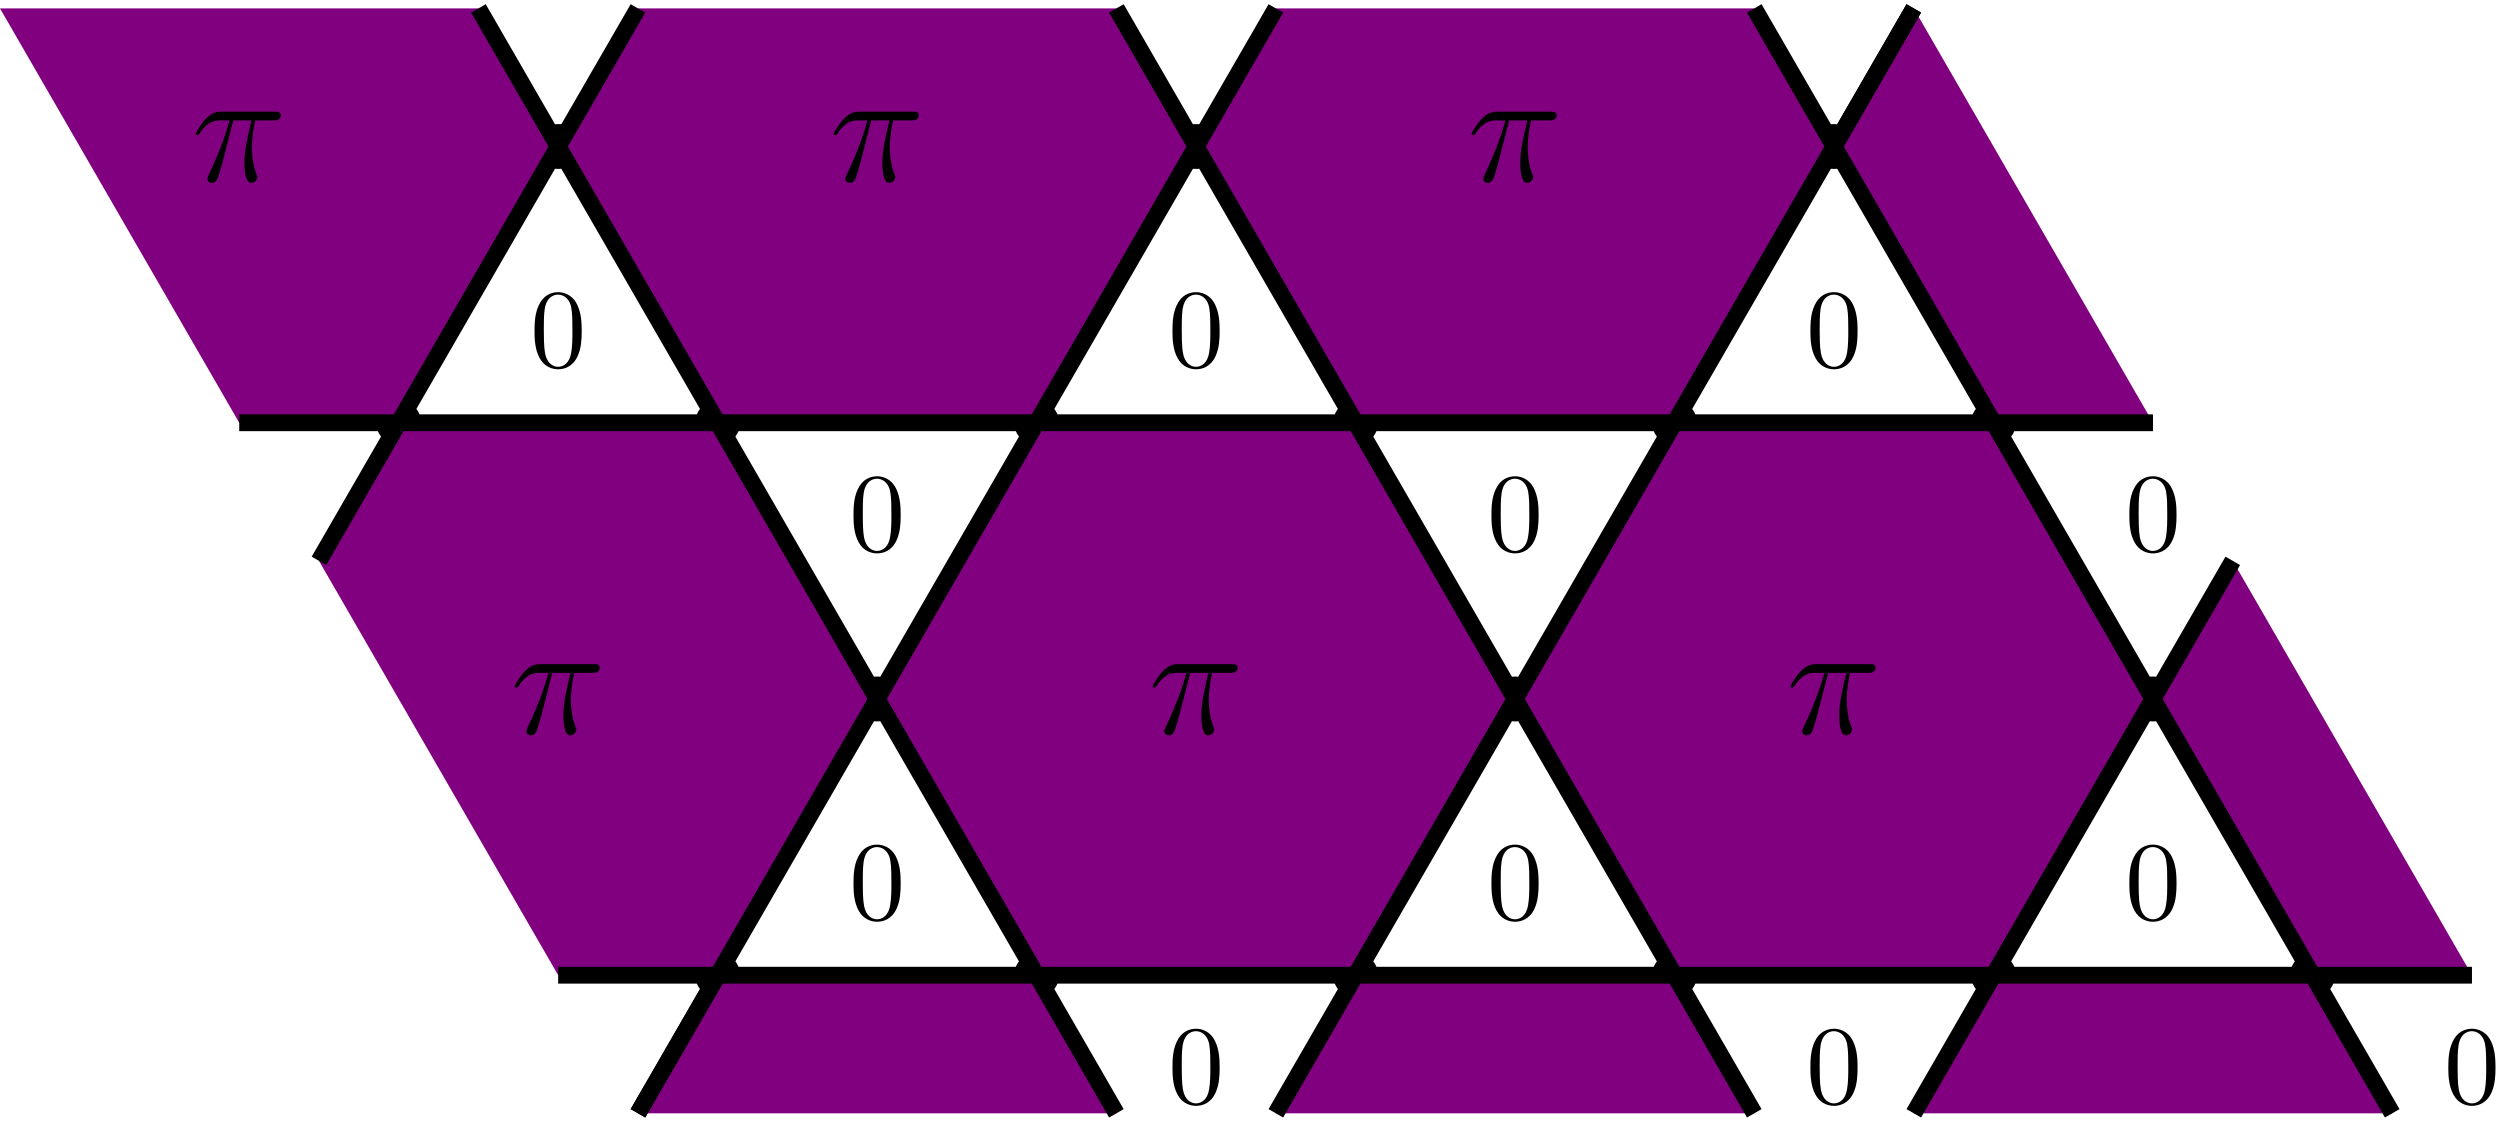
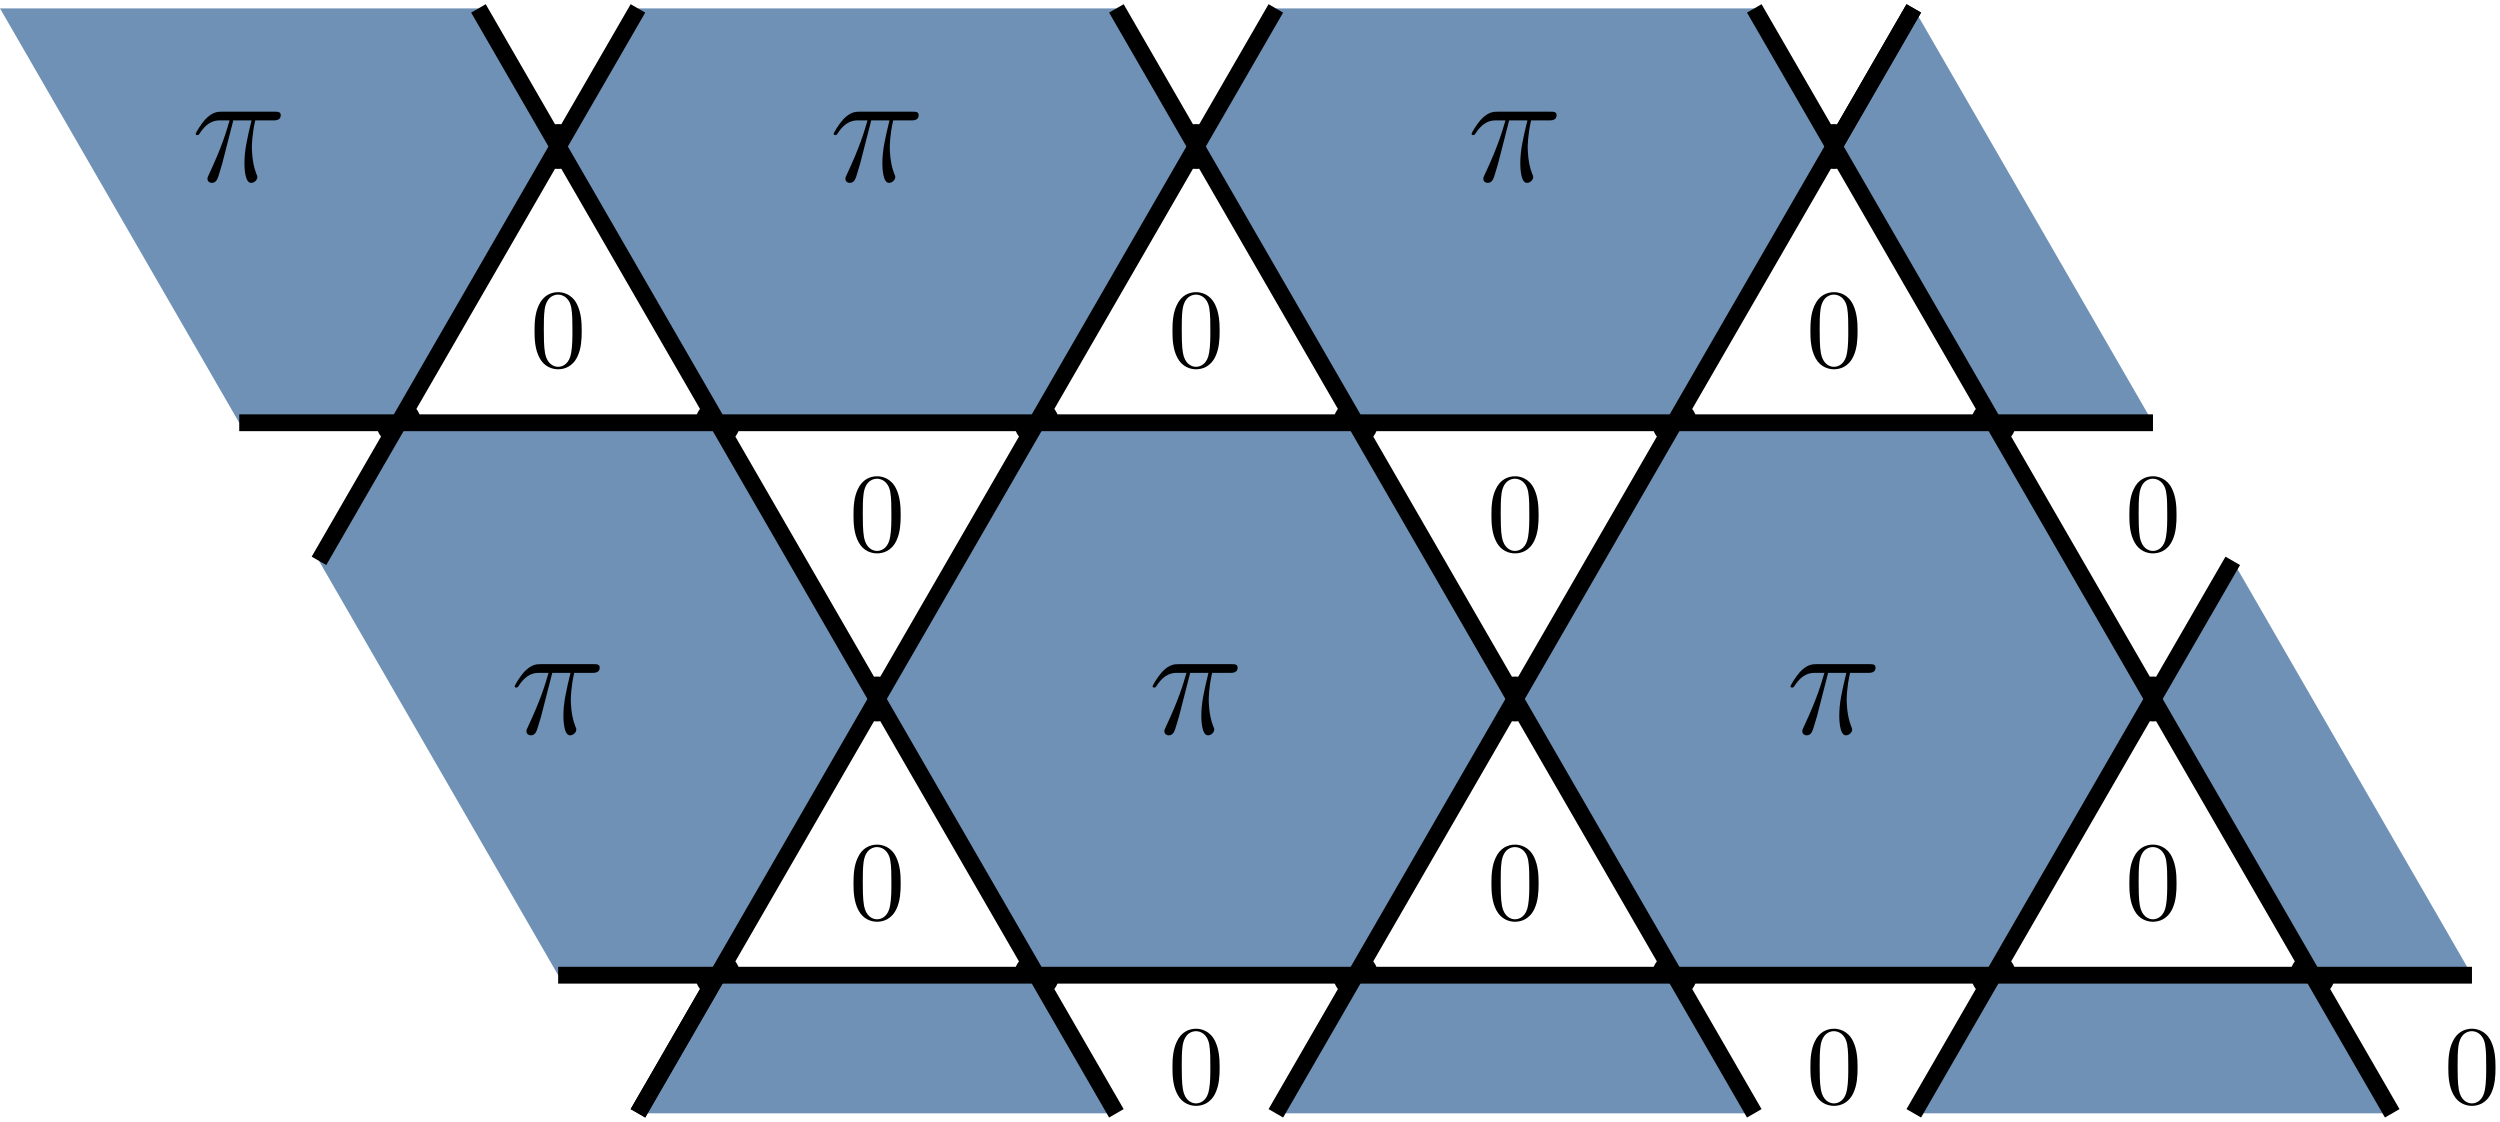
<svg xmlns="http://www.w3.org/2000/svg" xmlns:xlink="http://www.w3.org/1999/xlink" version="1.1" width="222.179pt" height="99.689pt" viewBox="-67.019 -67.02 222.179 99.689">
  <defs>
    <path id="g0-25" d="M3.716-5.409H5.337C4.949-3.802 4.706-2.754 4.706-1.607C4.706-1.406 4.706 .143 5.294 .143C5.595 .143 5.853-.129 5.853-.373C5.853-.445 5.853-.473 5.753-.689C5.365-1.679 5.365-2.912 5.365-3.013C5.365-3.099 5.365-4.117 5.667-5.409H7.274C7.46-5.409 7.933-5.409 7.933-5.868C7.933-6.183 7.661-6.183 7.403-6.183H2.683C2.353-6.183 1.865-6.183 1.205-5.48C.832-5.064 .373-4.304 .373-4.218S.445-4.103 .531-4.103C.631-4.103 .646-4.146 .717-4.232C1.463-5.409 2.209-5.409 2.568-5.409H3.386C3.07-4.333 2.711-3.084 1.535-.574C1.42-.344 1.42-.316 1.42-.23C1.42 .072 1.679 .143 1.808 .143C2.224 .143 2.338-.23 2.511-.832C2.74-1.564 2.74-1.592 2.884-2.166L3.716-5.409Z" />
    <path id="g1-48" d="M4.583-3.188C4.583-3.985 4.533-4.782 4.184-5.519C3.726-6.476 2.909-6.635 2.491-6.635C1.893-6.635 1.166-6.376 .757-5.45C.438-4.762 .389-3.985 .389-3.188C.389-2.441 .428-1.544 .837-.787C1.265 .02 1.993 .219 2.481 .219C3.019 .219 3.776 .01 4.214-.936C4.533-1.624 4.583-2.401 4.583-3.188ZM2.481 0C2.092 0 1.504-.249 1.325-1.205C1.215-1.803 1.215-2.72 1.215-3.308C1.215-3.945 1.215-4.603 1.295-5.141C1.484-6.326 2.232-6.416 2.481-6.416C2.809-6.416 3.467-6.237 3.656-5.25C3.756-4.692 3.756-3.935 3.756-3.308C3.756-2.56 3.756-1.883 3.646-1.245C3.497-.299 2.929 0 2.481 0Z" />
  </defs>
  <g id="page1">
    <path d="M-1.246 19.648C-1.246 18.547-2.137 17.656-3.238 17.656C-4.34 17.656-5.231 18.547-5.231 19.648C-5.231 20.75-4.34 21.641-3.238 21.641C-2.137 21.641-1.246 20.75-1.246 19.648Z" />
    <path d="M27.102 19.648C27.102 18.547 26.207 17.656 25.109 17.656C24.008 17.656 23.117 18.547 23.117 19.648C23.117 20.75 24.008 21.641 25.109 21.641C26.207 21.641 27.102 20.75 27.102 19.648Z" />
    <path d="M12.926-4.902C12.926-6 12.035-6.894 10.934-6.894C9.836-6.894 8.941-6 8.941-4.902C8.941-3.801 9.836-2.906 10.934-2.906C12.035-2.906 12.926-3.801 12.926-4.902Z" />
    <path d="M-29.594-29.449C-29.594-30.551-30.484-31.441-31.586-31.441C-32.688-31.441-33.578-30.551-33.578-29.449C-33.578-28.348-32.688-27.457-31.586-27.457C-30.484-27.457-29.594-28.348-29.594-29.449Z" />
    <path d="M-1.246-29.449C-1.246-30.551-2.137-31.441-3.238-31.441C-4.34-31.441-5.231-30.551-5.231-29.449C-5.231-28.348-4.34-27.457-3.238-27.457C-2.137-27.457-1.246-28.348-1.246-29.449Z" />
    <path d="M-15.418-54C-15.418-55.098-16.312-55.992-17.414-55.992C-18.512-55.992-19.406-55.098-19.406-54C-19.406-52.898-18.512-52.008-17.414-52.008C-16.312-52.008-15.418-52.898-15.418-54Z" />
    <path d="M55.449 19.648C55.449 18.547 54.555 17.656 53.453 17.656C52.355 17.656 51.461 18.547 51.461 19.648C51.461 20.75 52.355 21.641 53.453 21.641C54.555 21.641 55.449 20.75 55.449 19.648Z" />
    <path d="M83.793 19.648C83.793 18.547 82.902 17.656 81.8 17.656C80.699 17.656 79.808 18.547 79.808 19.648C79.808 20.75 80.699 21.641 81.8 21.641C82.902 21.641 83.793 20.75 83.793 19.648Z" />
    <path d="M69.621-4.902C69.621-6 68.73-6.894 67.629-6.894C66.527-6.894 65.637-6 65.637-4.902C65.637-3.801 66.527-2.906 67.629-2.906C68.73-2.906 69.621-3.801 69.621-4.902Z" />
    <path d="M27.102-29.449C27.102-30.551 26.207-31.441 25.109-31.441C24.008-31.441 23.117-30.551 23.117-29.449C23.117-28.348 24.008-27.457 25.109-27.457C26.207-27.457 27.102-28.348 27.102-29.449Z" />
    <path d="M55.449-29.449C55.449-30.551 54.555-31.441 53.453-31.441C52.355-31.441 51.461-30.551 51.461-29.449C51.461-28.348 52.355-27.457 53.453-27.457C54.555-27.457 55.449-28.348 55.449-29.449Z" />
    <path d="M41.273-54C41.273-55.098 40.383-55.992 39.281-55.992C38.18-55.992 37.289-55.098 37.289-54C37.289-52.898 38.18-52.008 39.281-52.008C40.383-52.008 41.273-52.898 41.273-54Z" />
    <path d="M112.14 19.648C112.14 18.547 111.25 17.656 110.148 17.656S108.156 18.547 108.156 19.648C108.156 20.75 109.046 21.641 110.148 21.641S112.14 20.75 112.14 19.648Z" />
    <path d="M140.488 19.648C140.488 18.547 139.597 17.656 138.496 17.656C137.394 17.656 136.504 18.547 136.504 19.648C136.504 20.75 137.394 21.641 138.496 21.641C139.597 21.641 140.488 20.75 140.488 19.648Z" />
    <path d="M126.312-4.902C126.312-6 125.421-6.894 124.32-6.894C123.222-6.894 122.328-6 122.328-4.902C122.328-3.801 123.222-2.906 124.32-2.906C125.421-2.906 126.312-3.801 126.312-4.902Z" />
    <path d="M83.793-29.449C83.793-30.551 82.902-31.441 81.8-31.441C80.699-31.441 79.808-30.551 79.808-29.449C79.808-28.348 80.699-27.457 81.8-27.457C82.902-27.457 83.793-28.348 83.793-29.449Z" />
    <path d="M112.14-29.449C112.14-30.551 111.25-31.441 110.148-31.441S108.156-30.551 108.156-29.449C108.156-28.348 109.046-27.457 110.148-27.457S112.14-28.348 112.14-29.449Z" />
    <path d="M97.968-54C97.968-55.098 97.074-55.992 95.976-55.992C94.875-55.992 93.984-55.098 93.984-54C93.984-52.898 94.875-52.008 95.976-52.008C97.074-52.008 97.968-52.898 97.968-54Z" />
-     <path d="M25.109 19.648L10.934-4.902L25.109-29.449H53.453L67.629-4.902L53.453 19.648Z" fill="#800080" />
-     <path d="M81.8 19.648L67.629-4.902L81.8-29.449H110.148L124.32-4.902L110.148 19.648Z" fill="#800080" />
+     <path d="M25.109 19.648L10.934-4.902L25.109-29.449H53.453L67.629-4.902L53.453 19.648Z" fill="#6f91b5" />
+     <path d="M81.8 19.648L67.629-4.902L81.8-29.449H110.148L124.32-4.902L110.148 19.648Z" fill="#6f91b5" />
    <g transform="matrix(1 0 0 1 66.6254 -70.5589)">
      <use x="-31.586" y="68.747" xlink:href="#g0-25" />
    </g>
    <g transform="matrix(1 0 0 1 123.319 -70.5589)">
      <use x="-31.586" y="68.747" xlink:href="#g0-25" />
    </g>
    <g transform="matrix(1 0 0 1 40.02951 -54.069)">
      <use x="-31.586" y="68.747" xlink:href="#g1-48" />
    </g>
    <g transform="matrix(1 0 0 1 68.3763 -37.707)">
      <use x="-31.586" y="68.747" xlink:href="#g1-48" />
    </g>
    <g transform="matrix(1 0 0 1 11.6827 -103.1673)">
      <use x="-31.586" y="68.747" xlink:href="#g1-48" />
    </g>
    <g transform="matrix(1 0 0 1 40.02951 -86.8052)">
      <use x="-31.586" y="68.747" xlink:href="#g1-48" />
    </g>
    <g transform="matrix(1 0 0 1 96.7231 -54.069)">
      <use x="-31.586" y="68.747" xlink:href="#g1-48" />
    </g>
    <g transform="matrix(1 0 0 1 125.0699 -37.707)">
      <use x="-31.586" y="68.747" xlink:href="#g1-48" />
    </g>
    <g transform="matrix(1 0 0 1 68.3763 -103.1673)">
      <use x="-31.586" y="68.747" xlink:href="#g1-48" />
    </g>
    <g transform="matrix(1 0 0 1 96.7231 -86.8052)">
      <use x="-31.586" y="68.747" xlink:href="#g1-48" />
    </g>
    <g transform="matrix(1 0 0 1 153.4166 -54.069)">
      <use x="-31.586" y="68.747" xlink:href="#g1-48" />
    </g>
    <g transform="matrix(1 0 0 1 181.7636 -37.707)">
      <use x="-31.586" y="68.747" xlink:href="#g1-48" />
    </g>
    <g transform="matrix(1 0 0 1 125.0699 -103.1673)">
      <use x="-31.586" y="68.747" xlink:href="#g1-48" />
    </g>
    <g transform="matrix(1 0 0 1 153.4166 -86.8052)">
      <use x="-31.586" y="68.747" xlink:href="#g1-48" />
    </g>
-     <path d="M-31.586-29.449L-17.414-54L-24.5-66.273H-67.019L-45.758-29.449Z" fill="#800080" />
+     <path d="M-31.586-29.449L-17.414-54L-24.5-66.273H-67.019L-45.758-29.449Z" fill="#6f91b5" />
    <g transform="matrix(1 0 0 1 -18.415 -119.6572)">
      <use x="-31.586" y="68.747" xlink:href="#g0-25" />
    </g>
-     <path d="M-3.238-29.449L-17.414-54L-10.324-66.273H32.195L39.281-54L25.109-29.449Z" fill="#800080" />
+     <path d="M-3.238-29.449L-17.414-54L-10.324-66.273H32.195L39.281-54L25.109-29.449Z" fill="#6f91b5" />
    <g transform="matrix(1 0 0 1 38.2786 -119.6572)">
      <use x="-31.586" y="68.747" xlink:href="#g0-25" />
    </g>
-     <path d="M53.453-29.449L39.281-54L46.367-66.273H88.886L95.976-54L81.8-29.449Z" fill="#800080" />
+     <path d="M53.453-29.449L39.281-54L46.367-66.273H88.886L95.976-54L81.8-29.449Z" fill="#6f91b5" />
    <g transform="matrix(1 0 0 1 94.9722 -119.6572)">
      <use x="-31.586" y="68.747" xlink:href="#g0-25" />
    </g>
-     <path d="M-3.238 19.648H25.109L32.195 31.922H-10.324Z" fill="#800080" />
-     <path d="M53.453 19.648H81.8L88.886 31.922H46.367Z" fill="#800080" />
-     <path d="M110.148 19.648H138.496L145.582 31.922H103.062Z" fill="#800080" />
-     <path d="M138.496 19.648L124.32-4.902L131.41-17.176L152.668 19.648Z" fill="#800080" />
-     <path d="M110.148-29.449L95.976-54L103.062-66.273L124.32-29.449Z" fill="#800080" />
-     <path d="M-3.238 19.648L10.934-4.902L-3.238-29.449H-31.586L-38.672-17.176L-17.414 19.648Z" fill="#800080" />
+     <path d="M-3.238 19.648H25.109L32.195 31.922H-10.324Z" fill="#6f91b5" />
+     <path d="M53.453 19.648H81.8L88.886 31.922H46.367Z" fill="#6f91b5" />
+     <path d="M110.148 19.648H138.496L145.582 31.922H103.062Z" fill="#6f91b5" />
+     <path d="M138.496 19.648L124.32-4.902L131.41-17.176L152.668 19.648Z" fill="#6f91b5" />
+     <path d="M110.148-29.449L95.976-54L103.062-66.273L124.32-29.449Z" fill="#6f91b5" />
+     <path d="M-3.238 19.648L10.934-4.902L-3.238-29.449H-31.586L-38.672-17.176L-17.414 19.648Z" fill="#6f91b5" />
    <g transform="matrix(1 0 0 1 9.9318 -70.5589)">
      <use x="-31.586" y="68.747" xlink:href="#g0-25" />
    </g>
    <path d="M-3.238 19.648H25.109" stroke="#000" fill="none" stroke-width="1.494" stroke-miterlimit="10" />
    <path d="M-3.238 19.648L10.934-4.902" stroke="#000" fill="none" stroke-width="1.494" stroke-miterlimit="10" />
    <path d="M25.109 19.648L10.934-4.902" stroke="#000" fill="none" stroke-width="1.494" stroke-miterlimit="10" />
    <path d="M25.109 19.648H53.453" stroke="#000" fill="none" stroke-width="1.494" stroke-miterlimit="10" />
    <path d="M10.934-4.902L25.109-29.449" stroke="#000" fill="none" stroke-width="1.494" stroke-miterlimit="10" />
    <path d="M10.934-4.902L-3.238-29.449" stroke="#000" fill="none" stroke-width="1.494" stroke-miterlimit="10" />
    <path d="M-31.586-29.449H-3.238" stroke="#000" fill="none" stroke-width="1.494" stroke-miterlimit="10" />
    <path d="M-31.586-29.449L-17.414-54" stroke="#000" fill="none" stroke-width="1.494" stroke-miterlimit="10" />
    <path d="M-3.238-29.449L-17.414-54" stroke="#000" fill="none" stroke-width="1.494" stroke-miterlimit="10" />
    <path d="M-3.238-29.449H25.109" stroke="#000" fill="none" stroke-width="1.494" stroke-miterlimit="10" />
    <path d="M53.453 19.648H81.8" stroke="#000" fill="none" stroke-width="1.494" stroke-miterlimit="10" />
    <path d="M53.453 19.648L67.629-4.902" stroke="#000" fill="none" stroke-width="1.494" stroke-miterlimit="10" />
    <path d="M81.8 19.648L67.629-4.902" stroke="#000" fill="none" stroke-width="1.494" stroke-miterlimit="10" />
    <path d="M81.8 19.648H110.148" stroke="#000" fill="none" stroke-width="1.494" stroke-miterlimit="10" />
    <path d="M67.629-4.902L81.8-29.449" stroke="#000" fill="none" stroke-width="1.494" stroke-miterlimit="10" />
    <path d="M67.629-4.902L53.453-29.449" stroke="#000" fill="none" stroke-width="1.494" stroke-miterlimit="10" />
    <path d="M25.109-29.449H53.453" stroke="#000" fill="none" stroke-width="1.494" stroke-miterlimit="10" />
    <path d="M25.109-29.449L39.281-54" stroke="#000" fill="none" stroke-width="1.494" stroke-miterlimit="10" />
    <path d="M53.453-29.449L39.281-54" stroke="#000" fill="none" stroke-width="1.494" stroke-miterlimit="10" />
    <path d="M53.453-29.449H81.8" stroke="#000" fill="none" stroke-width="1.494" stroke-miterlimit="10" />
    <path d="M110.148 19.648H138.496" stroke="#000" fill="none" stroke-width="1.494" stroke-miterlimit="10" />
    <path d="M110.148 19.648L124.32-4.902" stroke="#000" fill="none" stroke-width="1.494" stroke-miterlimit="10" />
    <path d="M138.496 19.648L124.32-4.902" stroke="#000" fill="none" stroke-width="1.494" stroke-miterlimit="10" />
    <path d="M124.32-4.902L110.148-29.449" stroke="#000" fill="none" stroke-width="1.494" stroke-miterlimit="10" />
    <path d="M81.8-29.449H110.148" stroke="#000" fill="none" stroke-width="1.494" stroke-miterlimit="10" />
    <path d="M81.8-29.449L95.976-54" stroke="#000" fill="none" stroke-width="1.494" stroke-miterlimit="10" />
    <path d="M110.148-29.449L95.976-54" stroke="#000" fill="none" stroke-width="1.494" stroke-miterlimit="10" />
    <path d="M-17.414-54L-10.324-66.273" stroke="#000" fill="none" stroke-width="1.494" stroke-miterlimit="10" />
    <path d="M-17.414-54L-24.5-66.273" stroke="#000" fill="none" stroke-width="1.494" stroke-miterlimit="10" />
    <path d="M39.281-54L46.367-66.273" stroke="#000" fill="none" stroke-width="1.494" stroke-miterlimit="10" />
    <path d="M39.281-54L32.195-66.273" stroke="#000" fill="none" stroke-width="1.494" stroke-miterlimit="10" />
    <path d="M95.976-54L103.062-66.273" stroke="#000" fill="none" stroke-width="1.494" stroke-miterlimit="10" />
    <path d="M95.976-54L88.886-66.273" stroke="#000" fill="none" stroke-width="1.494" stroke-miterlimit="10" />
    <path d="M-3.238 19.648L-10.324 31.922" stroke="#000" fill="none" stroke-width="1.494" stroke-miterlimit="10" />
    <path d="M25.109 19.648L32.195 31.922" stroke="#000" fill="none" stroke-width="1.494" stroke-miterlimit="10" />
    <path d="M53.453 19.648L46.367 31.922" stroke="#000" fill="none" stroke-width="1.494" stroke-miterlimit="10" />
    <path d="M81.8 19.648L88.886 31.922" stroke="#000" fill="none" stroke-width="1.494" stroke-miterlimit="10" />
    <path d="M110.148 19.648L103.062 31.922" stroke="#000" fill="none" stroke-width="1.494" stroke-miterlimit="10" />
    <path d="M138.496 19.648L145.582 31.922" stroke="#000" fill="none" stroke-width="1.494" stroke-miterlimit="10" />
    <path d="M-3.238 19.648H-17.414" stroke="#000" fill="none" stroke-width="1.494" stroke-miterlimit="10" />
    <path d="M-3.238 19.648L-10.324 31.922" stroke="#000" fill="none" stroke-width="1.494" stroke-miterlimit="10" />
    <path d="M-31.586-29.449H-45.758" stroke="#000" fill="none" stroke-width="1.494" stroke-miterlimit="10" />
    <path d="M-31.586-29.449L-38.672-17.176" stroke="#000" fill="none" stroke-width="1.494" stroke-miterlimit="10" />
    <path d="M138.496 19.648H152.668" stroke="#000" fill="none" stroke-width="1.494" stroke-miterlimit="10" />
    <path d="M124.32-4.902L131.41-17.176" stroke="#000" fill="none" stroke-width="1.494" stroke-miterlimit="10" />
    <path d="M110.148-29.449H124.32" stroke="#000" fill="none" stroke-width="1.494" stroke-miterlimit="10" />
    <path d="M95.976-54L103.062-66.273" stroke="#000" fill="none" stroke-width="1.494" stroke-miterlimit="10" />
  </g>
</svg>
